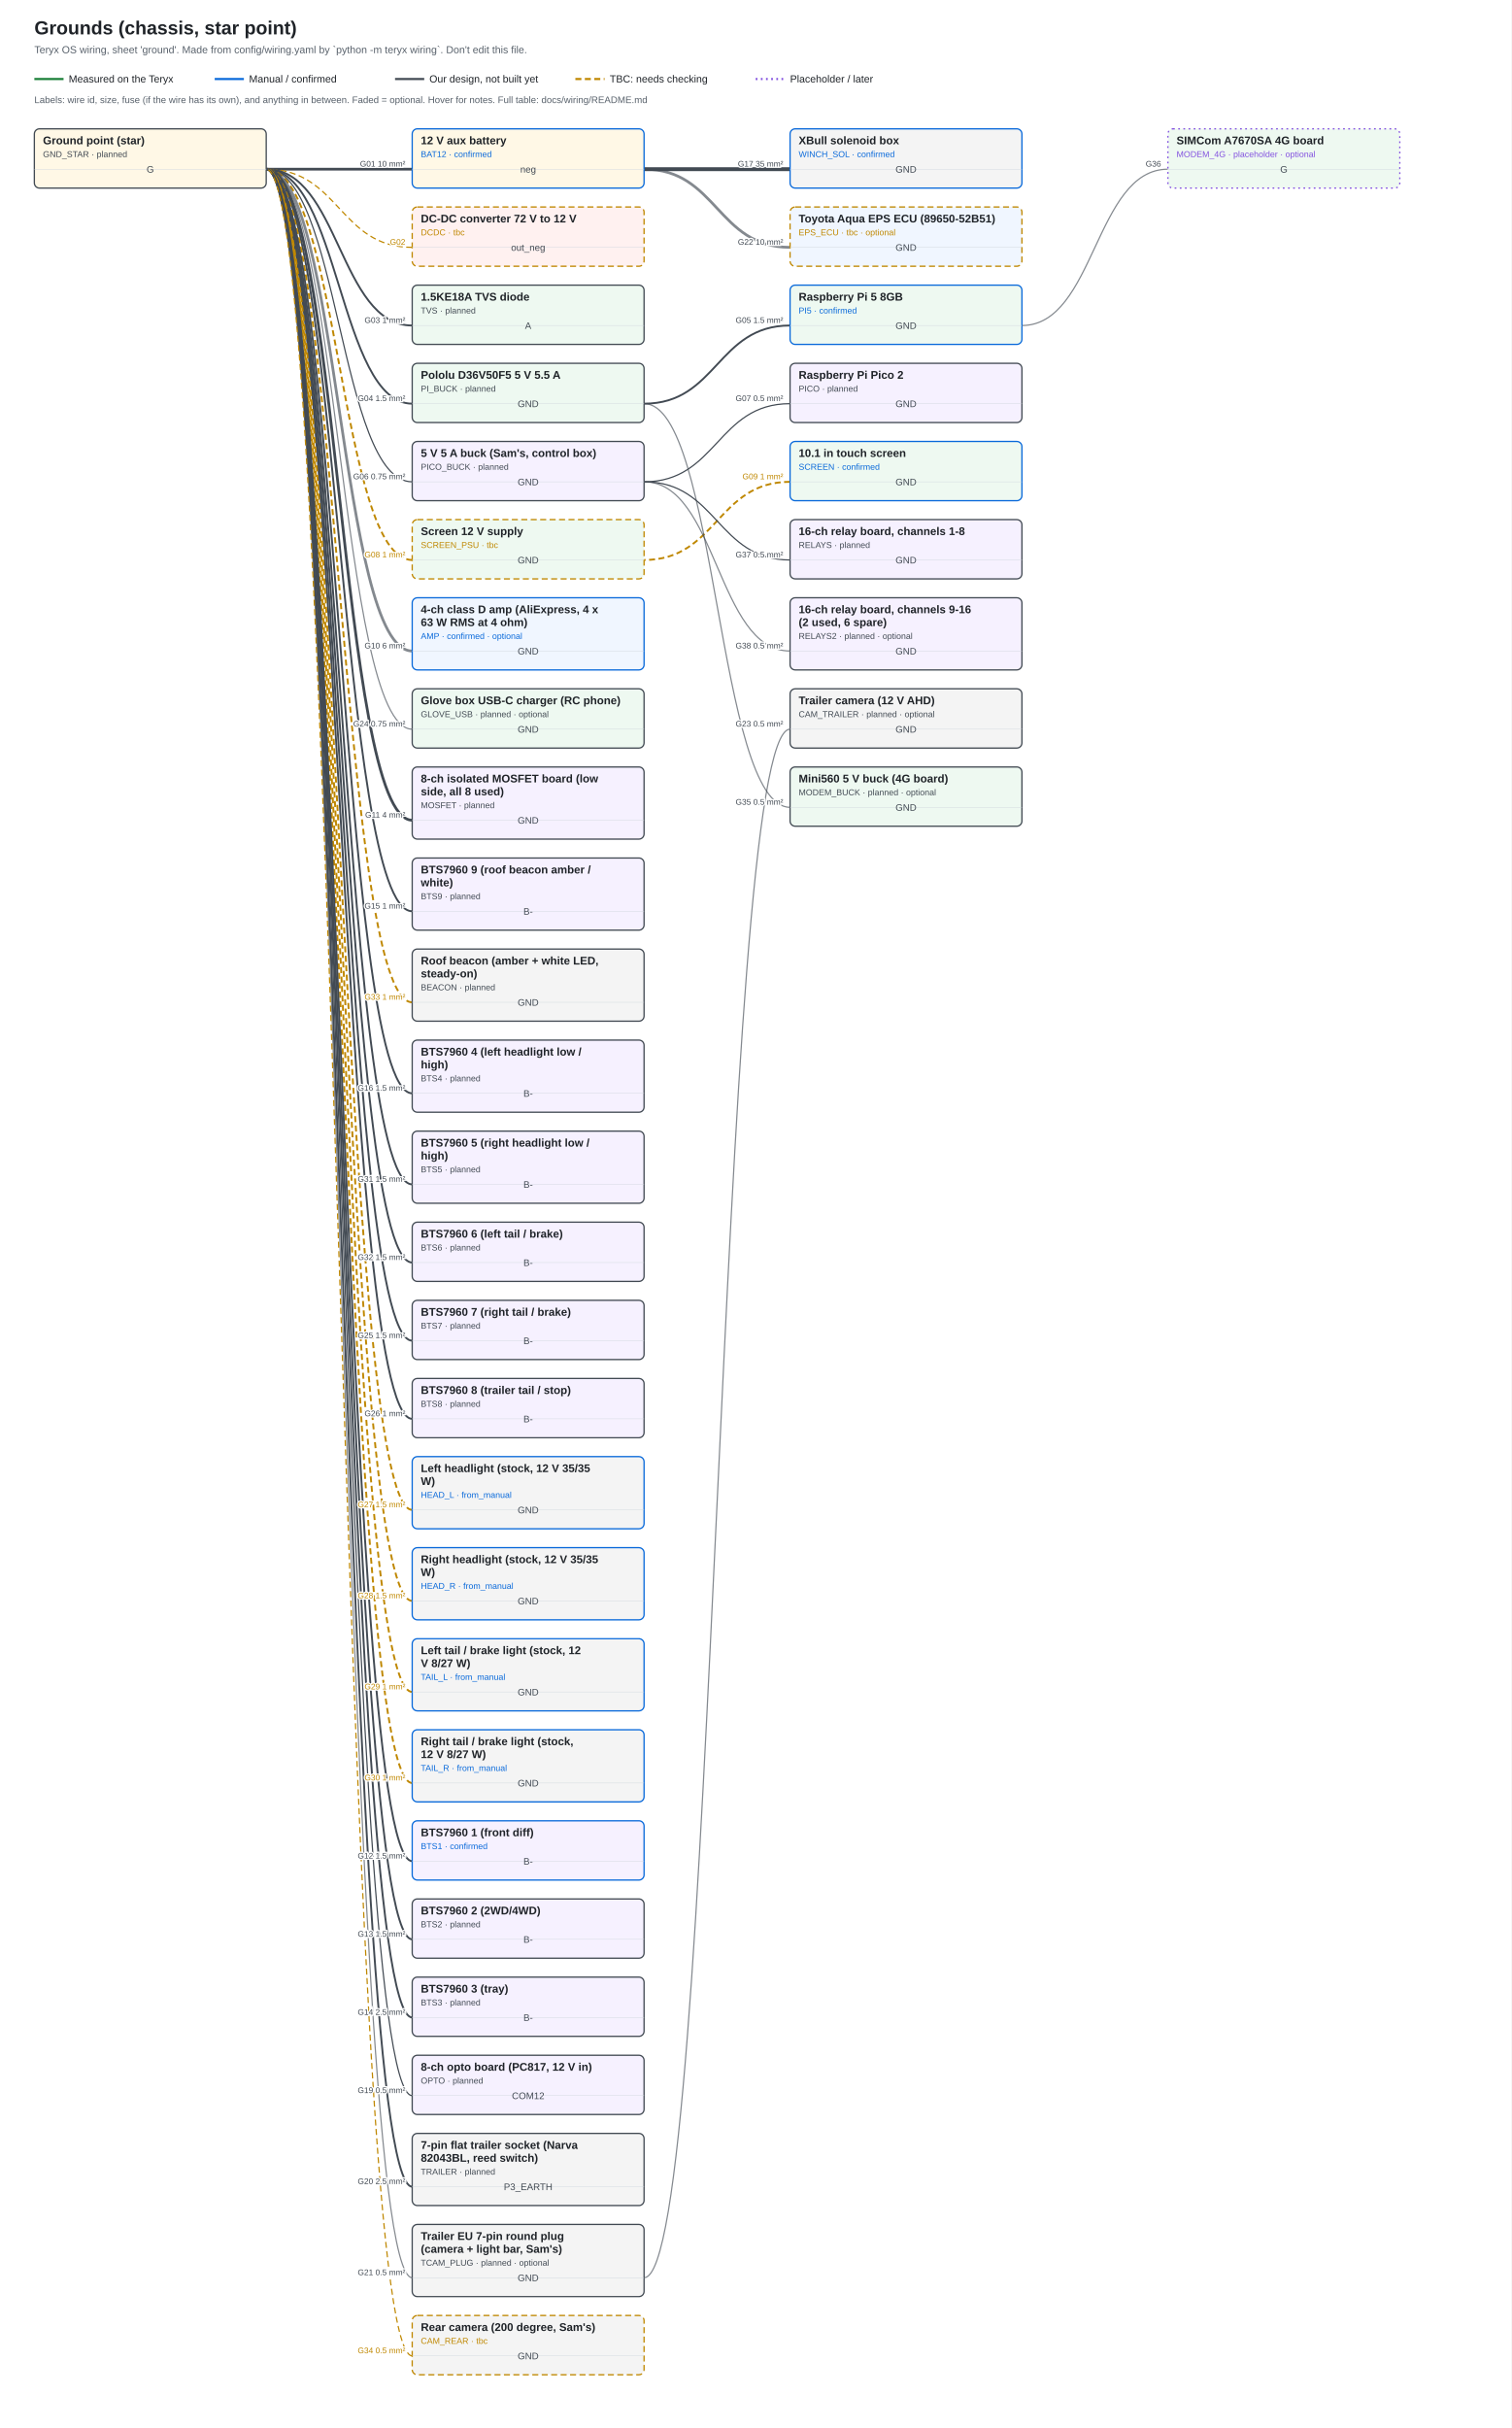
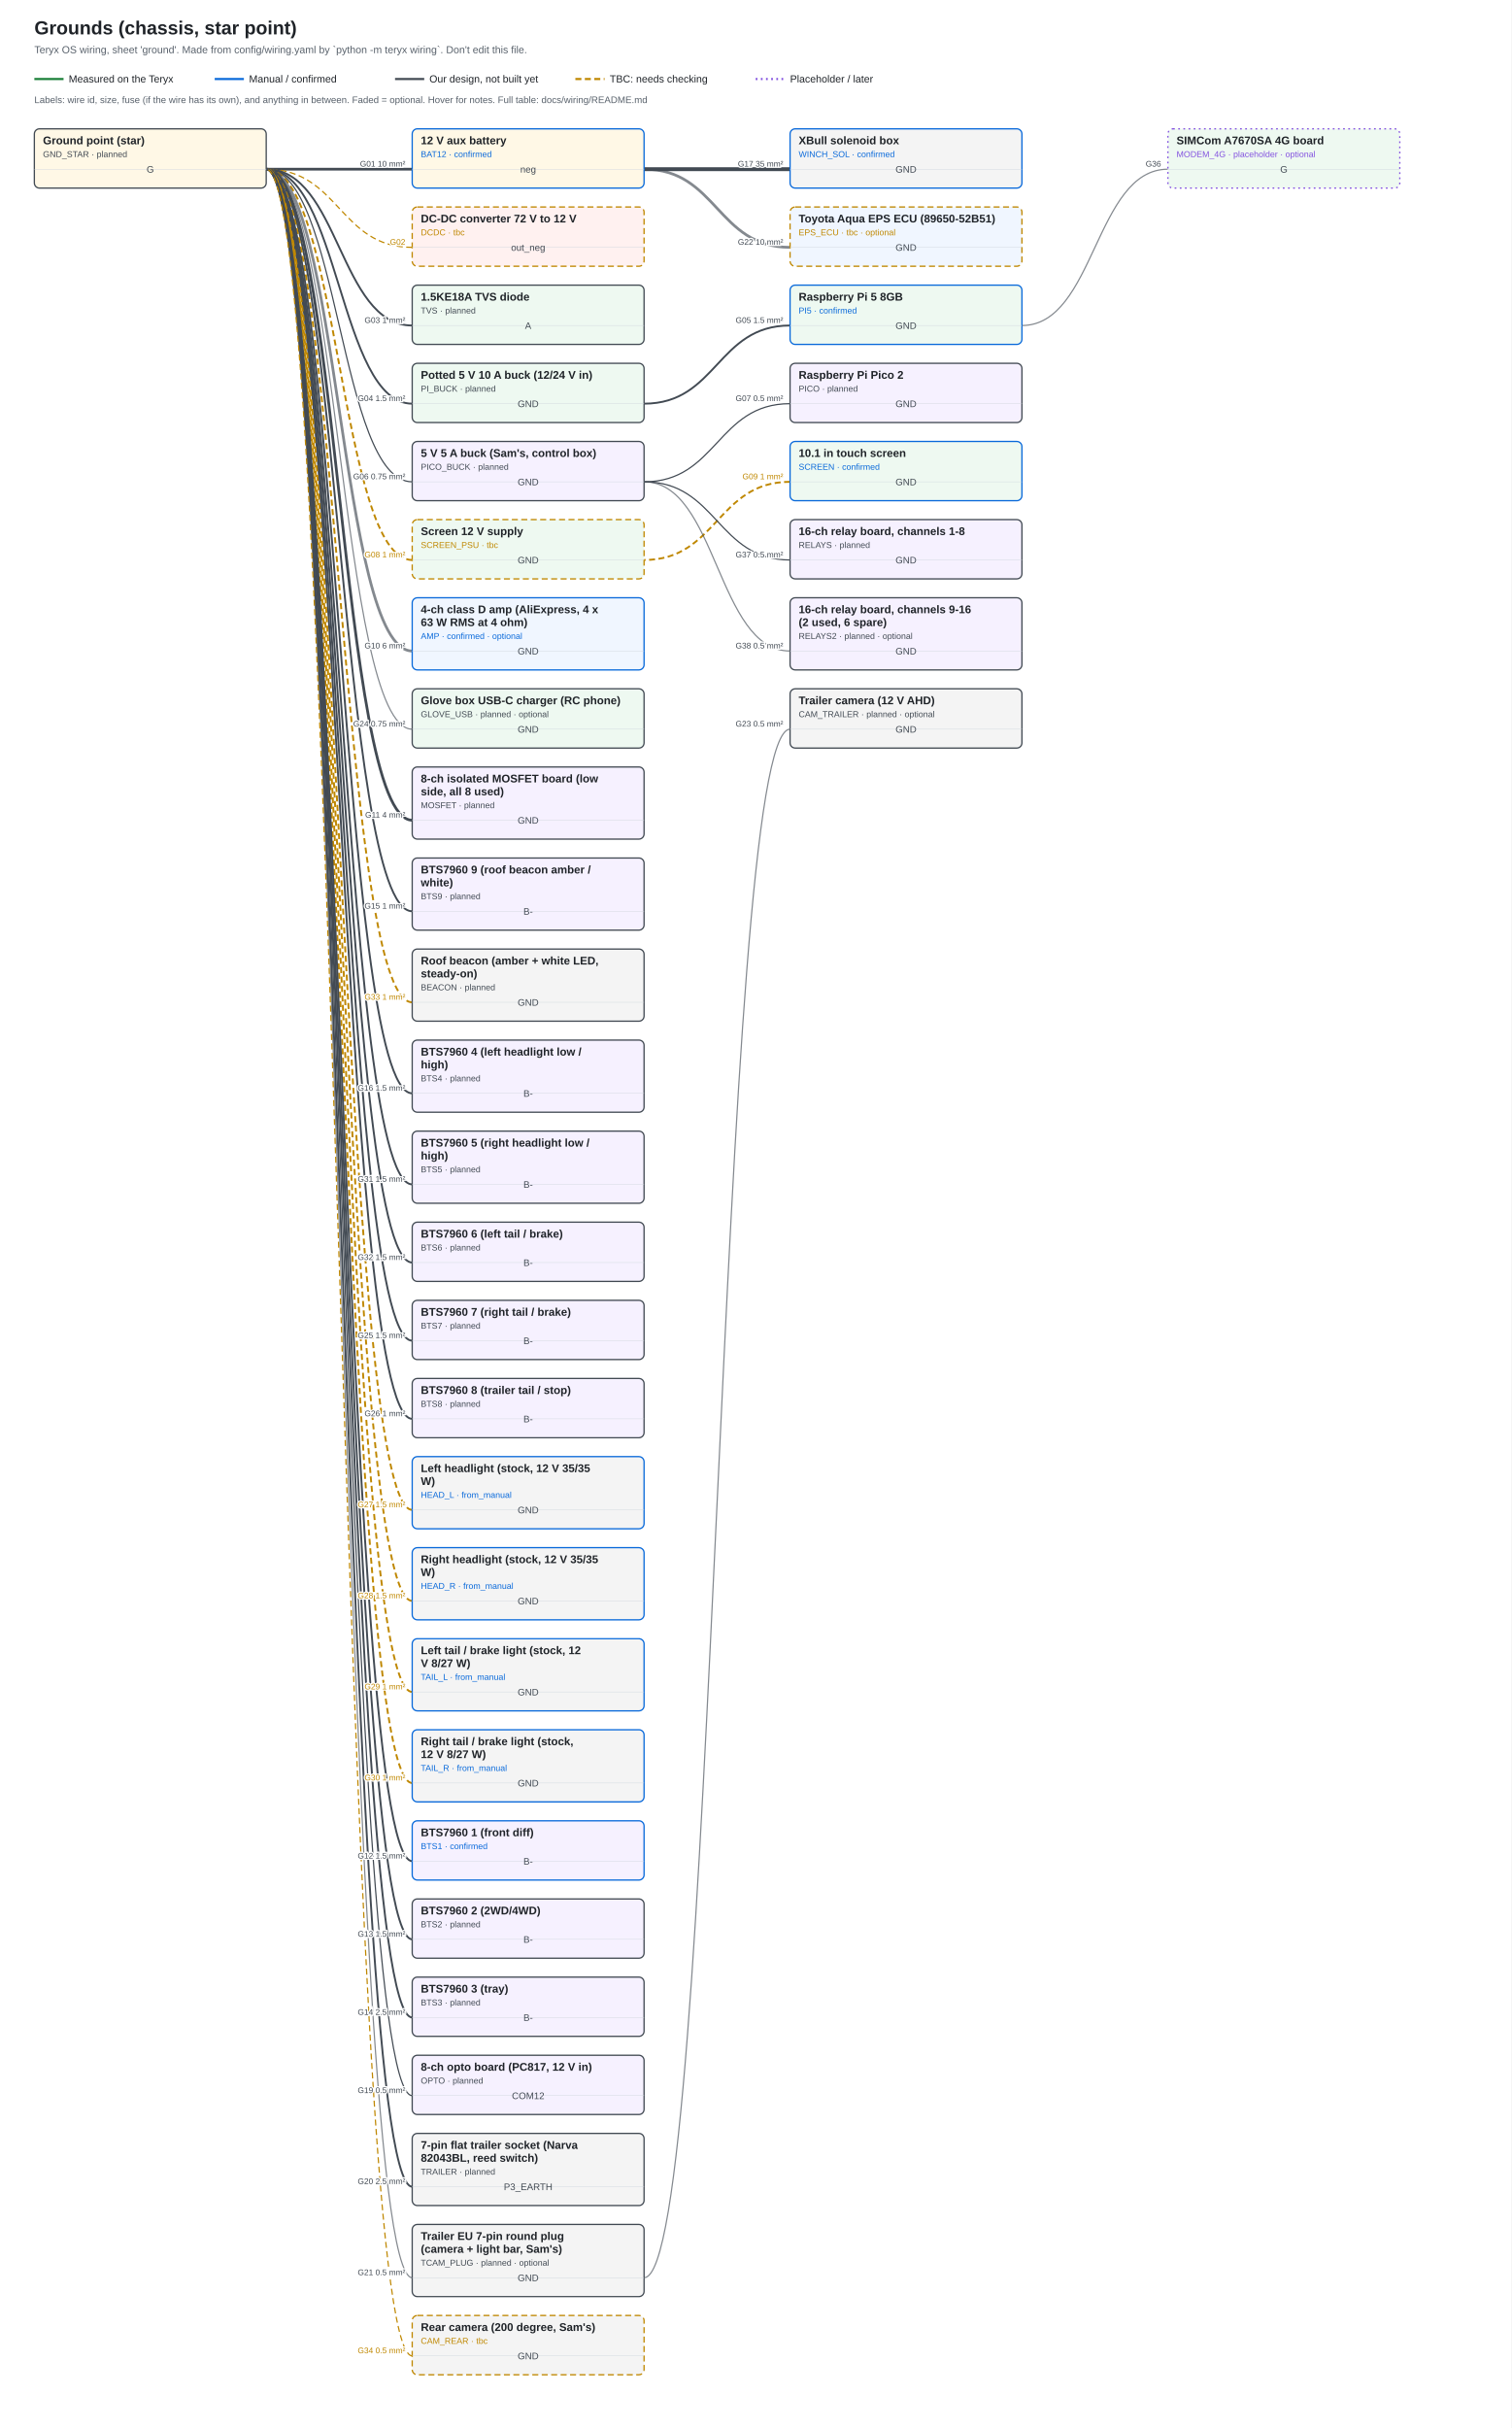
<svg xmlns="http://www.w3.org/2000/svg" viewBox="0 0 1760 2827" width="1760" height="2827" font-family="Arial, Helvetica, sans-serif" data-sheet="ground">
  <rect width="1760" height="2827" fill="#ffffff" />
  <text x="40" y="40" font-size="22" text-anchor="start" font-weight="bold" fill="#1f2328">Grounds (chassis, star point)</text>
  <text x="40" y="62" font-size="12" text-anchor="start" font-weight="normal" fill="#57606a">Teryx OS wiring, sheet 'ground'. Made from config/wiring.yaml by `python -m teryx wiring`. Don't edit this file.</text>
  <line x1="40" y1="92" x2="74" y2="92" stroke="#1a7f37" stroke-width="2.5" />
  <text x="80" y="96" font-size="12" text-anchor="start" font-weight="normal" fill="#1f2328">Measured on the Teryx</text>
  <line x1="250" y1="92" x2="284" y2="92" stroke="#0969da" stroke-width="2.5" />
  <text x="290" y="96" font-size="12" text-anchor="start" font-weight="normal" fill="#1f2328">Manual / confirmed</text>
  <line x1="460" y1="92" x2="494" y2="92" stroke="#424a53" stroke-width="2.5" />
  <text x="500" y="96" font-size="12" text-anchor="start" font-weight="normal" fill="#1f2328">Our design, not built yet</text>
  <line x1="670" y1="92" x2="704" y2="92" stroke="#bf8700" stroke-width="2.5" stroke-dasharray="7 4" />
  <text x="710" y="96" font-size="12" text-anchor="start" font-weight="normal" fill="#1f2328">TBC: needs checking</text>
  <line x1="880" y1="92" x2="914" y2="92" stroke="#8250df" stroke-width="2.5" stroke-dasharray="2 4" />
  <text x="920" y="96" font-size="12" text-anchor="start" font-weight="normal" fill="#1f2328">Placeholder / later</text>
  <text x="40" y="120" font-size="11" text-anchor="start" font-weight="normal" fill="#57606a">Labels: wire id, size, fuse (if the wire has its own), and anything in between. Faded = optional. Hover for notes. Full table: docs/wiring/README.md</text>
  <g data-wire="G01" data-from="BAT12.neg" data-to="GND_STAR.G" data-status="planned">
    <path d="M480,197 C395,197 395,197 310,197" fill="none" stroke="#424a53" stroke-width="3.2" />
  </g>
  <g data-wire="G02" data-from="DCDC.out_neg" data-to="GND_STAR.G" data-status="tbc">
    <path d="M480,288 C395,288 395,197 310,197" fill="none" stroke="#bf8700" stroke-width="1.4" stroke-dasharray="7 4" />
  </g>
  <g data-wire="G03" data-from="TVS.A" data-to="GND_STAR.G" data-status="planned">
    <path d="M480,379 C395,379 395,197 310,197" fill="none" stroke="#424a53" stroke-width="2.2" />
  </g>
  <g data-wire="G04" data-from="PI_BUCK.GND" data-to="GND_STAR.G" data-status="planned">
    <path d="M480,470 C395,470 395,197 310,197" fill="none" stroke="#424a53" stroke-width="2.2" />
  </g>
  <g data-wire="G05" data-from="PI5.GND" data-to="PI_BUCK.GND" data-status="planned">
    <path d="M920,379 C835,379 835,470 750,470" fill="none" stroke="#424a53" stroke-width="2.2" />
  </g>
  <g data-wire="G06" data-from="PICO_BUCK.GND" data-to="GND_STAR.G" data-status="planned">
    <path d="M480,561 C395,561 395,197 310,197" fill="none" stroke="#424a53" stroke-width="1.4" />
  </g>
  <g data-wire="G07" data-from="PICO.GND" data-to="PICO_BUCK.GND" data-status="planned">
    <path d="M920,470 C835,470 835,561 750,561" fill="none" stroke="#424a53" stroke-width="1.4" />
  </g>
  <g data-wire="G08" data-from="SCREEN_PSU.GND" data-to="GND_STAR.G" data-status="tbc">
    <path d="M480,652 C395,652 395,197 310,197" fill="none" stroke="#bf8700" stroke-width="2.2" stroke-dasharray="7 4" />
  </g>
  <g data-wire="G09" data-from="SCREEN.GND" data-to="SCREEN_PSU.GND" data-status="tbc">
    <path d="M920,561 C835,561 835,652 750,652" fill="none" stroke="#bf8700" stroke-width="2.2" stroke-dasharray="7 4" />
  </g>
  <g data-wire="G10" data-from="AMP.GND" data-to="GND_STAR.G" data-status="planned">
    <path d="M480,758 C395,758 395,197 310,197" fill="none" stroke="#424a53" stroke-width="3.2" stroke-opacity="0.65" />
  </g>
  <g data-wire="G24" data-from="GLOVE_USB.GND" data-to="GND_STAR.G" data-status="planned">
    <path d="M480,849 C395,849 395,197 310,197" fill="none" stroke="#424a53" stroke-width="1.4" stroke-opacity="0.65" />
  </g>
  <g data-wire="G11" data-from="MOSFET.GND" data-to="GND_STAR.G" data-status="planned">
    <path d="M480,955 C395,955 395,197 310,197" fill="none" stroke="#424a53" stroke-width="3.2" />
  </g>
  <g data-wire="G15" data-from="BTS9.B-" data-to="GND_STAR.G" data-status="planned">
    <path d="M480,1061 C395,1061 395,197 310,197" fill="none" stroke="#424a53" stroke-width="2.2" />
  </g>
  <g data-wire="G33" data-from="BEACON.GND" data-to="GND_STAR.G" data-status="tbc">
    <path d="M480,1167 C395,1167 395,197 310,197" fill="none" stroke="#bf8700" stroke-width="2.2" stroke-dasharray="7 4" />
  </g>
  <g data-wire="G16" data-from="BTS4.B-" data-to="GND_STAR.G" data-status="planned">
    <path d="M480,1273 C395,1273 395,197 310,197" fill="none" stroke="#424a53" stroke-width="2.2" />
  </g>
  <g data-wire="G31" data-from="BTS5.B-" data-to="GND_STAR.G" data-status="planned">
    <path d="M480,1379 C395,1379 395,197 310,197" fill="none" stroke="#424a53" stroke-width="2.2" />
  </g>
  <g data-wire="G32" data-from="BTS6.B-" data-to="GND_STAR.G" data-status="planned">
    <path d="M480,1470 C395,1470 395,197 310,197" fill="none" stroke="#424a53" stroke-width="2.2" />
  </g>
  <g data-wire="G25" data-from="BTS7.B-" data-to="GND_STAR.G" data-status="planned">
    <path d="M480,1561 C395,1561 395,197 310,197" fill="none" stroke="#424a53" stroke-width="2.2" />
  </g>
  <g data-wire="G26" data-from="BTS8.B-" data-to="GND_STAR.G" data-status="planned">
    <path d="M480,1652 C395,1652 395,197 310,197" fill="none" stroke="#424a53" stroke-width="2.2" />
  </g>
  <g data-wire="G27" data-from="HEAD_L.GND" data-to="GND_STAR.G" data-status="tbc">
    <path d="M480,1758 C395,1758 395,197 310,197" fill="none" stroke="#bf8700" stroke-width="2.2" stroke-dasharray="7 4" />
  </g>
  <g data-wire="G28" data-from="HEAD_R.GND" data-to="GND_STAR.G" data-status="tbc">
    <path d="M480,1864 C395,1864 395,197 310,197" fill="none" stroke="#bf8700" stroke-width="2.2" stroke-dasharray="7 4" />
  </g>
  <g data-wire="G29" data-from="TAIL_L.GND" data-to="GND_STAR.G" data-status="tbc">
    <path d="M480,1970 C395,1970 395,197 310,197" fill="none" stroke="#bf8700" stroke-width="2.2" stroke-dasharray="7 4" />
  </g>
  <g data-wire="G30" data-from="TAIL_R.GND" data-to="GND_STAR.G" data-status="tbc">
    <path d="M480,2076 C395,2076 395,197 310,197" fill="none" stroke="#bf8700" stroke-width="2.2" stroke-dasharray="7 4" />
  </g>
  <g data-wire="G12" data-from="BTS1.B-" data-to="GND_STAR.G" data-status="planned">
    <path d="M480,2167 C395,2167 395,197 310,197" fill="none" stroke="#424a53" stroke-width="2.2" />
  </g>
  <g data-wire="G13" data-from="BTS2.B-" data-to="GND_STAR.G" data-status="planned">
    <path d="M480,2258 C395,2258 395,197 310,197" fill="none" stroke="#424a53" stroke-width="2.2" />
  </g>
  <g data-wire="G14" data-from="BTS3.B-" data-to="GND_STAR.G" data-status="planned">
    <path d="M480,2349 C395,2349 395,197 310,197" fill="none" stroke="#424a53" stroke-width="2.2" />
  </g>
  <g data-wire="G17" data-from="WINCH_SOL.GND" data-to="BAT12.neg" data-status="planned">
    <path d="M920,197 C835,197 835,197 750,197" fill="none" stroke="#424a53" stroke-width="4.5" />
  </g>
  <g data-wire="G37" data-from="RELAYS.GND" data-to="PICO_BUCK.GND" data-status="planned">
    <path d="M920,652 C835,652 835,561 750,561" fill="none" stroke="#424a53" stroke-width="1.4" />
  </g>
  <g data-wire="G38" data-from="RELAYS2.GND" data-to="PICO_BUCK.GND" data-status="planned">
    <path d="M920,758 C835,758 835,561 750,561" fill="none" stroke="#424a53" stroke-width="1.4" stroke-opacity="0.65" />
  </g>
  <g data-wire="G19" data-from="OPTO.COM12" data-to="GND_STAR.G" data-status="planned">
    <path d="M480,2440 C395,2440 395,197 310,197" fill="none" stroke="#424a53" stroke-width="1.4" />
  </g>
  <g data-wire="G20" data-from="TRAILER.P3_EARTH" data-to="GND_STAR.G" data-status="planned">
    <path d="M480,2546 C395,2546 395,197 310,197" fill="none" stroke="#424a53" stroke-width="2.2" />
  </g>
  <g data-wire="G21" data-from="TCAM_PLUG.GND" data-to="GND_STAR.G" data-status="planned">
    <path d="M480,2652 C395,2652 395,197 310,197" fill="none" stroke="#424a53" stroke-width="1.4" stroke-opacity="0.65" />
  </g>
  <g data-wire="G22" data-from="EPS_ECU.GND" data-to="BAT12.neg" data-status="planned">
    <path d="M920,288 C835,288 835,197 750,197" fill="none" stroke="#424a53" stroke-width="3.2" stroke-opacity="0.65" />
  </g>
  <g data-wire="G23" data-from="CAM_TRAILER.GND" data-to="TCAM_PLUG.GND" data-status="planned">
    <path d="M920,849 C835,849 835,2652 750,2652" fill="none" stroke="#424a53" stroke-width="1.4" stroke-opacity="0.65" />
  </g>
  <g data-wire="G34" data-from="CAM_REAR.GND" data-to="GND_STAR.G" data-status="tbc">
    <path d="M480,2743 C395,2743 395,197 310,197" fill="none" stroke="#bf8700" stroke-width="1.4" stroke-dasharray="7 4" />
  </g>
-   <g data-wire="G35" data-from="MODEM_BUCK.GND" data-to="PI_BUCK.GND" data-status="planned">
-     <path d="M920,940 C835,940 835,470 750,470" fill="none" stroke="#424a53" stroke-width="1.4" stroke-opacity="0.65" />
-   </g>
  <g data-wire="G36" data-from="MODEM_4G.G" data-to="PI5.GND" data-status="planned">
    <path d="M1360,197 C1275,197 1275,379 1190,379" fill="none" stroke="#424a53" stroke-width="1.4" stroke-opacity="0.65" />
  </g>
  <g data-device="GND_STAR" data-status="planned">
    <rect x="40" y="150" width="270" height="69" rx="6" fill="#fff8e6" stroke="#424a53" stroke-width="1.5" />
    <text x="50" y="168" font-size="13" text-anchor="start" font-weight="bold" fill="#1f2328">Ground point (star)</text>
    <text x="50" y="183" font-size="10" text-anchor="start" font-weight="normal" fill="#424a53">GND_STAR · planned</text>
    <line x1="40" y1="197" x2="310" y2="197" stroke="#d0d7de" stroke-width="0.5" />
    <text x="175" y="201" font-size="11" text-anchor="middle" font-weight="normal" fill="#424a53">G</text>
  </g>
  <g data-device="BAT12" data-status="confirmed">
    <rect x="480" y="150" width="270" height="69" rx="6" fill="#fff8e6" stroke="#0969da" stroke-width="1.5" />
    <text x="490" y="168" font-size="13" text-anchor="start" font-weight="bold" fill="#1f2328">12 V aux battery</text>
    <text x="490" y="183" font-size="10" text-anchor="start" font-weight="normal" fill="#0969da">BAT12 · confirmed</text>
    <line x1="480" y1="197" x2="750" y2="197" stroke="#d0d7de" stroke-width="0.5" />
    <text x="615" y="201" font-size="11" text-anchor="middle" font-weight="normal" fill="#424a53">neg</text>
  </g>
  <g data-device="DCDC" data-status="tbc">
    <rect x="480" y="241" width="270" height="69" rx="6" fill="#fff1f0" stroke="#bf8700" stroke-width="1.5" stroke-dasharray="7 4" />
    <text x="490" y="259" font-size="13" text-anchor="start" font-weight="bold" fill="#1f2328">DC-DC converter 72 V to 12 V</text>
    <text x="490" y="274" font-size="10" text-anchor="start" font-weight="normal" fill="#bf8700">DCDC · tbc</text>
    <line x1="480" y1="288" x2="750" y2="288" stroke="#d0d7de" stroke-width="0.5" />
    <text x="615" y="292" font-size="11" text-anchor="middle" font-weight="normal" fill="#424a53">out_neg</text>
  </g>
  <g data-device="TVS" data-status="planned">
    <rect x="480" y="332" width="270" height="69" rx="6" fill="#eef9f1" stroke="#424a53" stroke-width="1.5" />
    <text x="490" y="350" font-size="13" text-anchor="start" font-weight="bold" fill="#1f2328">1.5KE18A TVS diode</text>
    <text x="490" y="365" font-size="10" text-anchor="start" font-weight="normal" fill="#424a53">TVS · planned</text>
    <line x1="480" y1="379" x2="750" y2="379" stroke="#d0d7de" stroke-width="0.5" />
    <text x="615" y="383" font-size="11" text-anchor="middle" font-weight="normal" fill="#424a53">A</text>
  </g>
  <g data-device="PI_BUCK" data-status="planned">
    <rect x="480" y="423" width="270" height="69" rx="6" fill="#eef9f1" stroke="#424a53" stroke-width="1.5" />
-     <text x="490" y="441" font-size="13" text-anchor="start" font-weight="bold" fill="#1f2328">Pololu D36V50F5 5 V 5.5 A</text>
+     <text x="490" y="441" font-size="13" text-anchor="start" font-weight="bold" fill="#1f2328">Potted 5 V 10 A buck (12/24 V in)</text>
    <text x="490" y="456" font-size="10" text-anchor="start" font-weight="normal" fill="#424a53">PI_BUCK · planned</text>
    <line x1="480" y1="470" x2="750" y2="470" stroke="#d0d7de" stroke-width="0.5" />
    <text x="615" y="474" font-size="11" text-anchor="middle" font-weight="normal" fill="#424a53">GND</text>
  </g>
  <g data-device="PICO_BUCK" data-status="planned">
    <rect x="480" y="514" width="270" height="69" rx="6" fill="#f6f1ff" stroke="#424a53" stroke-width="1.5" />
    <text x="490" y="532" font-size="13" text-anchor="start" font-weight="bold" fill="#1f2328">5 V 5 A buck (Sam's, control box)</text>
    <text x="490" y="547" font-size="10" text-anchor="start" font-weight="normal" fill="#424a53">PICO_BUCK · planned</text>
    <line x1="480" y1="561" x2="750" y2="561" stroke="#d0d7de" stroke-width="0.5" />
    <text x="615" y="565" font-size="11" text-anchor="middle" font-weight="normal" fill="#424a53">GND</text>
  </g>
  <g data-device="SCREEN_PSU" data-status="tbc">
    <rect x="480" y="605" width="270" height="69" rx="6" fill="#eef9f1" stroke="#bf8700" stroke-width="1.5" stroke-dasharray="7 4" />
    <text x="490" y="623" font-size="13" text-anchor="start" font-weight="bold" fill="#1f2328">Screen 12 V supply</text>
    <text x="490" y="638" font-size="10" text-anchor="start" font-weight="normal" fill="#bf8700">SCREEN_PSU · tbc</text>
    <line x1="480" y1="652" x2="750" y2="652" stroke="#d0d7de" stroke-width="0.5" />
    <text x="615" y="656" font-size="11" text-anchor="middle" font-weight="normal" fill="#424a53">GND</text>
  </g>
  <g data-device="AMP" data-status="confirmed">
    <rect x="480" y="696" width="270" height="84" rx="6" fill="#f0f6ff" stroke="#0969da" stroke-width="1.5" />
    <text x="490" y="714" font-size="13" text-anchor="start" font-weight="bold" fill="#1f2328">4-ch class D amp (AliExpress, 4 x</text>
    <text x="490" y="729" font-size="13" text-anchor="start" font-weight="bold" fill="#1f2328">63 W RMS at 4 ohm)</text>
    <text x="490" y="744" font-size="10" text-anchor="start" font-weight="normal" fill="#0969da">AMP · confirmed · optional</text>
    <line x1="480" y1="758" x2="750" y2="758" stroke="#d0d7de" stroke-width="0.5" />
    <text x="615" y="762" font-size="11" text-anchor="middle" font-weight="normal" fill="#424a53">GND</text>
  </g>
  <g data-device="GLOVE_USB" data-status="planned">
    <rect x="480" y="802" width="270" height="69" rx="6" fill="#eef9f1" stroke="#424a53" stroke-width="1.5" />
    <text x="490" y="820" font-size="13" text-anchor="start" font-weight="bold" fill="#1f2328">Glove box USB-C charger (RC phone)</text>
    <text x="490" y="835" font-size="10" text-anchor="start" font-weight="normal" fill="#424a53">GLOVE_USB · planned · optional</text>
    <line x1="480" y1="849" x2="750" y2="849" stroke="#d0d7de" stroke-width="0.5" />
    <text x="615" y="853" font-size="11" text-anchor="middle" font-weight="normal" fill="#424a53">GND</text>
  </g>
  <g data-device="MOSFET" data-status="planned">
    <rect x="480" y="893" width="270" height="84" rx="6" fill="#f6f1ff" stroke="#424a53" stroke-width="1.5" />
    <text x="490" y="911" font-size="13" text-anchor="start" font-weight="bold" fill="#1f2328">8-ch isolated MOSFET board (low</text>
    <text x="490" y="926" font-size="13" text-anchor="start" font-weight="bold" fill="#1f2328">side, all 8 used)</text>
    <text x="490" y="941" font-size="10" text-anchor="start" font-weight="normal" fill="#424a53">MOSFET · planned</text>
    <line x1="480" y1="955" x2="750" y2="955" stroke="#d0d7de" stroke-width="0.5" />
    <text x="615" y="959" font-size="11" text-anchor="middle" font-weight="normal" fill="#424a53">GND</text>
  </g>
  <g data-device="BTS9" data-status="planned">
    <rect x="480" y="999" width="270" height="84" rx="6" fill="#f6f1ff" stroke="#424a53" stroke-width="1.5" />
    <text x="490" y="1017" font-size="13" text-anchor="start" font-weight="bold" fill="#1f2328">BTS7960 9 (roof beacon amber /</text>
    <text x="490" y="1032" font-size="13" text-anchor="start" font-weight="bold" fill="#1f2328">white)</text>
    <text x="490" y="1047" font-size="10" text-anchor="start" font-weight="normal" fill="#424a53">BTS9 · planned</text>
    <line x1="480" y1="1061" x2="750" y2="1061" stroke="#d0d7de" stroke-width="0.5" />
    <text x="615" y="1065" font-size="11" text-anchor="middle" font-weight="normal" fill="#424a53">B-</text>
  </g>
  <g data-device="BEACON" data-status="planned">
    <rect x="480" y="1105" width="270" height="84" rx="6" fill="#f4f4f4" stroke="#424a53" stroke-width="1.5" />
    <text x="490" y="1123" font-size="13" text-anchor="start" font-weight="bold" fill="#1f2328">Roof beacon (amber + white LED,</text>
    <text x="490" y="1138" font-size="13" text-anchor="start" font-weight="bold" fill="#1f2328">steady-on)</text>
    <text x="490" y="1153" font-size="10" text-anchor="start" font-weight="normal" fill="#424a53">BEACON · planned</text>
    <line x1="480" y1="1167" x2="750" y2="1167" stroke="#d0d7de" stroke-width="0.5" />
    <text x="615" y="1171" font-size="11" text-anchor="middle" font-weight="normal" fill="#424a53">GND</text>
  </g>
  <g data-device="BTS4" data-status="planned">
    <rect x="480" y="1211" width="270" height="84" rx="6" fill="#f6f1ff" stroke="#424a53" stroke-width="1.5" />
    <text x="490" y="1229" font-size="13" text-anchor="start" font-weight="bold" fill="#1f2328">BTS7960 4 (left headlight low /</text>
    <text x="490" y="1244" font-size="13" text-anchor="start" font-weight="bold" fill="#1f2328">high)</text>
    <text x="490" y="1259" font-size="10" text-anchor="start" font-weight="normal" fill="#424a53">BTS4 · planned</text>
    <line x1="480" y1="1273" x2="750" y2="1273" stroke="#d0d7de" stroke-width="0.5" />
    <text x="615" y="1277" font-size="11" text-anchor="middle" font-weight="normal" fill="#424a53">B-</text>
  </g>
  <g data-device="BTS5" data-status="planned">
    <rect x="480" y="1317" width="270" height="84" rx="6" fill="#f6f1ff" stroke="#424a53" stroke-width="1.5" />
    <text x="490" y="1335" font-size="13" text-anchor="start" font-weight="bold" fill="#1f2328">BTS7960 5 (right headlight low /</text>
    <text x="490" y="1350" font-size="13" text-anchor="start" font-weight="bold" fill="#1f2328">high)</text>
    <text x="490" y="1365" font-size="10" text-anchor="start" font-weight="normal" fill="#424a53">BTS5 · planned</text>
    <line x1="480" y1="1379" x2="750" y2="1379" stroke="#d0d7de" stroke-width="0.5" />
    <text x="615" y="1383" font-size="11" text-anchor="middle" font-weight="normal" fill="#424a53">B-</text>
  </g>
  <g data-device="BTS6" data-status="planned">
    <rect x="480" y="1423" width="270" height="69" rx="6" fill="#f6f1ff" stroke="#424a53" stroke-width="1.5" />
    <text x="490" y="1441" font-size="13" text-anchor="start" font-weight="bold" fill="#1f2328">BTS7960 6 (left tail / brake)</text>
    <text x="490" y="1456" font-size="10" text-anchor="start" font-weight="normal" fill="#424a53">BTS6 · planned</text>
    <line x1="480" y1="1470" x2="750" y2="1470" stroke="#d0d7de" stroke-width="0.5" />
    <text x="615" y="1474" font-size="11" text-anchor="middle" font-weight="normal" fill="#424a53">B-</text>
  </g>
  <g data-device="BTS7" data-status="planned">
    <rect x="480" y="1514" width="270" height="69" rx="6" fill="#f6f1ff" stroke="#424a53" stroke-width="1.5" />
    <text x="490" y="1532" font-size="13" text-anchor="start" font-weight="bold" fill="#1f2328">BTS7960 7 (right tail / brake)</text>
    <text x="490" y="1547" font-size="10" text-anchor="start" font-weight="normal" fill="#424a53">BTS7 · planned</text>
    <line x1="480" y1="1561" x2="750" y2="1561" stroke="#d0d7de" stroke-width="0.5" />
    <text x="615" y="1565" font-size="11" text-anchor="middle" font-weight="normal" fill="#424a53">B-</text>
  </g>
  <g data-device="BTS8" data-status="planned">
    <rect x="480" y="1605" width="270" height="69" rx="6" fill="#f6f1ff" stroke="#424a53" stroke-width="1.5" />
    <text x="490" y="1623" font-size="13" text-anchor="start" font-weight="bold" fill="#1f2328">BTS7960 8 (trailer tail / stop)</text>
    <text x="490" y="1638" font-size="10" text-anchor="start" font-weight="normal" fill="#424a53">BTS8 · planned</text>
    <line x1="480" y1="1652" x2="750" y2="1652" stroke="#d0d7de" stroke-width="0.5" />
    <text x="615" y="1656" font-size="11" text-anchor="middle" font-weight="normal" fill="#424a53">B-</text>
  </g>
  <g data-device="HEAD_L" data-status="from_manual">
    <rect x="480" y="1696" width="270" height="84" rx="6" fill="#f4f4f4" stroke="#0969da" stroke-width="1.5" />
    <text x="490" y="1714" font-size="13" text-anchor="start" font-weight="bold" fill="#1f2328">Left headlight (stock, 12 V 35/35</text>
    <text x="490" y="1729" font-size="13" text-anchor="start" font-weight="bold" fill="#1f2328">W)</text>
    <text x="490" y="1744" font-size="10" text-anchor="start" font-weight="normal" fill="#0969da">HEAD_L · from_manual</text>
    <line x1="480" y1="1758" x2="750" y2="1758" stroke="#d0d7de" stroke-width="0.5" />
    <text x="615" y="1762" font-size="11" text-anchor="middle" font-weight="normal" fill="#424a53">GND</text>
  </g>
  <g data-device="HEAD_R" data-status="from_manual">
    <rect x="480" y="1802" width="270" height="84" rx="6" fill="#f4f4f4" stroke="#0969da" stroke-width="1.5" />
    <text x="490" y="1820" font-size="13" text-anchor="start" font-weight="bold" fill="#1f2328">Right headlight (stock, 12 V 35/35</text>
    <text x="490" y="1835" font-size="13" text-anchor="start" font-weight="bold" fill="#1f2328">W)</text>
    <text x="490" y="1850" font-size="10" text-anchor="start" font-weight="normal" fill="#0969da">HEAD_R · from_manual</text>
    <line x1="480" y1="1864" x2="750" y2="1864" stroke="#d0d7de" stroke-width="0.5" />
    <text x="615" y="1868" font-size="11" text-anchor="middle" font-weight="normal" fill="#424a53">GND</text>
  </g>
  <g data-device="TAIL_L" data-status="from_manual">
    <rect x="480" y="1908" width="270" height="84" rx="6" fill="#f4f4f4" stroke="#0969da" stroke-width="1.5" />
    <text x="490" y="1926" font-size="13" text-anchor="start" font-weight="bold" fill="#1f2328">Left tail / brake light (stock, 12</text>
    <text x="490" y="1941" font-size="13" text-anchor="start" font-weight="bold" fill="#1f2328">V 8/27 W)</text>
    <text x="490" y="1956" font-size="10" text-anchor="start" font-weight="normal" fill="#0969da">TAIL_L · from_manual</text>
    <line x1="480" y1="1970" x2="750" y2="1970" stroke="#d0d7de" stroke-width="0.5" />
    <text x="615" y="1974" font-size="11" text-anchor="middle" font-weight="normal" fill="#424a53">GND</text>
  </g>
  <g data-device="TAIL_R" data-status="from_manual">
    <rect x="480" y="2014" width="270" height="84" rx="6" fill="#f4f4f4" stroke="#0969da" stroke-width="1.5" />
    <text x="490" y="2032" font-size="13" text-anchor="start" font-weight="bold" fill="#1f2328">Right tail / brake light (stock,</text>
    <text x="490" y="2047" font-size="13" text-anchor="start" font-weight="bold" fill="#1f2328">12 V 8/27 W)</text>
    <text x="490" y="2062" font-size="10" text-anchor="start" font-weight="normal" fill="#0969da">TAIL_R · from_manual</text>
    <line x1="480" y1="2076" x2="750" y2="2076" stroke="#d0d7de" stroke-width="0.5" />
    <text x="615" y="2080" font-size="11" text-anchor="middle" font-weight="normal" fill="#424a53">GND</text>
  </g>
  <g data-device="BTS1" data-status="confirmed">
    <rect x="480" y="2120" width="270" height="69" rx="6" fill="#f6f1ff" stroke="#0969da" stroke-width="1.5" />
    <text x="490" y="2138" font-size="13" text-anchor="start" font-weight="bold" fill="#1f2328">BTS7960 1 (front diff)</text>
    <text x="490" y="2153" font-size="10" text-anchor="start" font-weight="normal" fill="#0969da">BTS1 · confirmed</text>
    <line x1="480" y1="2167" x2="750" y2="2167" stroke="#d0d7de" stroke-width="0.5" />
    <text x="615" y="2171" font-size="11" text-anchor="middle" font-weight="normal" fill="#424a53">B-</text>
  </g>
  <g data-device="BTS2" data-status="planned">
    <rect x="480" y="2211" width="270" height="69" rx="6" fill="#f6f1ff" stroke="#424a53" stroke-width="1.5" />
    <text x="490" y="2229" font-size="13" text-anchor="start" font-weight="bold" fill="#1f2328">BTS7960 2 (2WD/4WD)</text>
    <text x="490" y="2244" font-size="10" text-anchor="start" font-weight="normal" fill="#424a53">BTS2 · planned</text>
    <line x1="480" y1="2258" x2="750" y2="2258" stroke="#d0d7de" stroke-width="0.5" />
    <text x="615" y="2262" font-size="11" text-anchor="middle" font-weight="normal" fill="#424a53">B-</text>
  </g>
  <g data-device="BTS3" data-status="planned">
    <rect x="480" y="2302" width="270" height="69" rx="6" fill="#f6f1ff" stroke="#424a53" stroke-width="1.5" />
    <text x="490" y="2320" font-size="13" text-anchor="start" font-weight="bold" fill="#1f2328">BTS7960 3 (tray)</text>
    <text x="490" y="2335" font-size="10" text-anchor="start" font-weight="normal" fill="#424a53">BTS3 · planned</text>
    <line x1="480" y1="2349" x2="750" y2="2349" stroke="#d0d7de" stroke-width="0.5" />
    <text x="615" y="2353" font-size="11" text-anchor="middle" font-weight="normal" fill="#424a53">B-</text>
  </g>
  <g data-device="OPTO" data-status="planned">
    <rect x="480" y="2393" width="270" height="69" rx="6" fill="#f6f1ff" stroke="#424a53" stroke-width="1.5" />
    <text x="490" y="2411" font-size="13" text-anchor="start" font-weight="bold" fill="#1f2328">8-ch opto board (PC817, 12 V in)</text>
    <text x="490" y="2426" font-size="10" text-anchor="start" font-weight="normal" fill="#424a53">OPTO · planned</text>
    <line x1="480" y1="2440" x2="750" y2="2440" stroke="#d0d7de" stroke-width="0.5" />
    <text x="615" y="2444" font-size="11" text-anchor="middle" font-weight="normal" fill="#424a53">COM12</text>
  </g>
  <g data-device="TRAILER" data-status="planned">
    <rect x="480" y="2484" width="270" height="84" rx="6" fill="#f4f4f4" stroke="#424a53" stroke-width="1.5" />
    <text x="490" y="2502" font-size="13" text-anchor="start" font-weight="bold" fill="#1f2328">7-pin flat trailer socket (Narva</text>
    <text x="490" y="2517" font-size="13" text-anchor="start" font-weight="bold" fill="#1f2328">82043BL, reed switch)</text>
    <text x="490" y="2532" font-size="10" text-anchor="start" font-weight="normal" fill="#424a53">TRAILER · planned</text>
    <line x1="480" y1="2546" x2="750" y2="2546" stroke="#d0d7de" stroke-width="0.5" />
    <text x="615" y="2550" font-size="11" text-anchor="middle" font-weight="normal" fill="#424a53">P3_EARTH</text>
  </g>
  <g data-device="TCAM_PLUG" data-status="planned">
    <rect x="480" y="2590" width="270" height="84" rx="6" fill="#f4f4f4" stroke="#424a53" stroke-width="1.5" />
    <text x="490" y="2608" font-size="13" text-anchor="start" font-weight="bold" fill="#1f2328">Trailer EU 7-pin round plug</text>
    <text x="490" y="2623" font-size="13" text-anchor="start" font-weight="bold" fill="#1f2328">(camera + light bar, Sam's)</text>
    <text x="490" y="2638" font-size="10" text-anchor="start" font-weight="normal" fill="#424a53">TCAM_PLUG · planned · optional</text>
    <line x1="480" y1="2652" x2="750" y2="2652" stroke="#d0d7de" stroke-width="0.5" />
    <text x="615" y="2656" font-size="11" text-anchor="middle" font-weight="normal" fill="#424a53">GND</text>
  </g>
  <g data-device="CAM_REAR" data-status="tbc">
    <rect x="480" y="2696" width="270" height="69" rx="6" fill="#f4f4f4" stroke="#bf8700" stroke-width="1.5" stroke-dasharray="7 4" />
    <text x="490" y="2714" font-size="13" text-anchor="start" font-weight="bold" fill="#1f2328">Rear camera (200 degree, Sam's)</text>
    <text x="490" y="2729" font-size="10" text-anchor="start" font-weight="normal" fill="#bf8700">CAM_REAR · tbc</text>
    <line x1="480" y1="2743" x2="750" y2="2743" stroke="#d0d7de" stroke-width="0.5" />
    <text x="615" y="2747" font-size="11" text-anchor="middle" font-weight="normal" fill="#424a53">GND</text>
  </g>
  <g data-device="WINCH_SOL" data-status="confirmed">
    <rect x="920" y="150" width="270" height="69" rx="6" fill="#f4f4f4" stroke="#0969da" stroke-width="1.5" />
    <text x="930" y="168" font-size="13" text-anchor="start" font-weight="bold" fill="#1f2328">XBull solenoid box</text>
    <text x="930" y="183" font-size="10" text-anchor="start" font-weight="normal" fill="#0969da">WINCH_SOL · confirmed</text>
    <line x1="920" y1="197" x2="1190" y2="197" stroke="#d0d7de" stroke-width="0.5" />
    <text x="1055" y="201" font-size="11" text-anchor="middle" font-weight="normal" fill="#424a53">GND</text>
  </g>
  <g data-device="EPS_ECU" data-status="tbc">
    <rect x="920" y="241" width="270" height="69" rx="6" fill="#f0f6ff" stroke="#bf8700" stroke-width="1.5" stroke-dasharray="7 4" />
    <text x="930" y="259" font-size="13" text-anchor="start" font-weight="bold" fill="#1f2328">Toyota Aqua EPS ECU (89650-52B51)</text>
    <text x="930" y="274" font-size="10" text-anchor="start" font-weight="normal" fill="#bf8700">EPS_ECU · tbc · optional</text>
    <line x1="920" y1="288" x2="1190" y2="288" stroke="#d0d7de" stroke-width="0.5" />
    <text x="1055" y="292" font-size="11" text-anchor="middle" font-weight="normal" fill="#424a53">GND</text>
  </g>
  <g data-device="PI5" data-status="confirmed">
    <rect x="920" y="332" width="270" height="69" rx="6" fill="#eef9f1" stroke="#0969da" stroke-width="1.5" />
    <text x="930" y="350" font-size="13" text-anchor="start" font-weight="bold" fill="#1f2328">Raspberry Pi 5 8GB</text>
    <text x="930" y="365" font-size="10" text-anchor="start" font-weight="normal" fill="#0969da">PI5 · confirmed</text>
    <line x1="920" y1="379" x2="1190" y2="379" stroke="#d0d7de" stroke-width="0.5" />
    <text x="1055" y="383" font-size="11" text-anchor="middle" font-weight="normal" fill="#424a53">GND</text>
  </g>
  <g data-device="PICO" data-status="planned">
    <rect x="920" y="423" width="270" height="69" rx="6" fill="#f6f1ff" stroke="#424a53" stroke-width="1.5" />
    <text x="930" y="441" font-size="13" text-anchor="start" font-weight="bold" fill="#1f2328">Raspberry Pi Pico 2</text>
    <text x="930" y="456" font-size="10" text-anchor="start" font-weight="normal" fill="#424a53">PICO · planned</text>
    <line x1="920" y1="470" x2="1190" y2="470" stroke="#d0d7de" stroke-width="0.5" />
    <text x="1055" y="474" font-size="11" text-anchor="middle" font-weight="normal" fill="#424a53">GND</text>
  </g>
  <g data-device="SCREEN" data-status="confirmed">
    <rect x="920" y="514" width="270" height="69" rx="6" fill="#eef9f1" stroke="#0969da" stroke-width="1.5" />
    <text x="930" y="532" font-size="13" text-anchor="start" font-weight="bold" fill="#1f2328">10.1 in touch screen</text>
    <text x="930" y="547" font-size="10" text-anchor="start" font-weight="normal" fill="#0969da">SCREEN · confirmed</text>
    <line x1="920" y1="561" x2="1190" y2="561" stroke="#d0d7de" stroke-width="0.5" />
    <text x="1055" y="565" font-size="11" text-anchor="middle" font-weight="normal" fill="#424a53">GND</text>
  </g>
  <g data-device="RELAYS" data-status="planned">
    <rect x="920" y="605" width="270" height="69" rx="6" fill="#f6f1ff" stroke="#424a53" stroke-width="1.5" />
    <text x="930" y="623" font-size="13" text-anchor="start" font-weight="bold" fill="#1f2328">16-ch relay board, channels 1-8</text>
    <text x="930" y="638" font-size="10" text-anchor="start" font-weight="normal" fill="#424a53">RELAYS · planned</text>
    <line x1="920" y1="652" x2="1190" y2="652" stroke="#d0d7de" stroke-width="0.5" />
    <text x="1055" y="656" font-size="11" text-anchor="middle" font-weight="normal" fill="#424a53">GND</text>
  </g>
  <g data-device="RELAYS2" data-status="planned">
    <rect x="920" y="696" width="270" height="84" rx="6" fill="#f6f1ff" stroke="#424a53" stroke-width="1.5" />
    <text x="930" y="714" font-size="13" text-anchor="start" font-weight="bold" fill="#1f2328">16-ch relay board, channels 9-16</text>
    <text x="930" y="729" font-size="13" text-anchor="start" font-weight="bold" fill="#1f2328">(2 used, 6 spare)</text>
    <text x="930" y="744" font-size="10" text-anchor="start" font-weight="normal" fill="#424a53">RELAYS2 · planned · optional</text>
    <line x1="920" y1="758" x2="1190" y2="758" stroke="#d0d7de" stroke-width="0.5" />
    <text x="1055" y="762" font-size="11" text-anchor="middle" font-weight="normal" fill="#424a53">GND</text>
  </g>
  <g data-device="CAM_TRAILER" data-status="planned">
    <rect x="920" y="802" width="270" height="69" rx="6" fill="#f4f4f4" stroke="#424a53" stroke-width="1.5" />
    <text x="930" y="820" font-size="13" text-anchor="start" font-weight="bold" fill="#1f2328">Trailer camera (12 V AHD)</text>
    <text x="930" y="835" font-size="10" text-anchor="start" font-weight="normal" fill="#424a53">CAM_TRAILER · planned · optional</text>
    <line x1="920" y1="849" x2="1190" y2="849" stroke="#d0d7de" stroke-width="0.5" />
    <text x="1055" y="853" font-size="11" text-anchor="middle" font-weight="normal" fill="#424a53">GND</text>
-   </g>
-   <g data-device="MODEM_BUCK" data-status="planned">
-     <rect x="920" y="893" width="270" height="69" rx="6" fill="#eef9f1" stroke="#424a53" stroke-width="1.5" />
-     <text x="930" y="911" font-size="13" text-anchor="start" font-weight="bold" fill="#1f2328">Mini560 5 V buck (4G board)</text>
-     <text x="930" y="926" font-size="10" text-anchor="start" font-weight="normal" fill="#424a53">MODEM_BUCK · planned · optional</text>
-     <line x1="920" y1="940" x2="1190" y2="940" stroke="#d0d7de" stroke-width="0.5" />
-     <text x="1055" y="944" font-size="11" text-anchor="middle" font-weight="normal" fill="#424a53">GND</text>
  </g>
  <g data-device="MODEM_4G" data-status="placeholder">
    <rect x="1360" y="150" width="270" height="69" rx="6" fill="#eef9f1" stroke="#8250df" stroke-width="1.5" stroke-dasharray="2 4" />
    <text x="1370" y="168" font-size="13" text-anchor="start" font-weight="bold" fill="#1f2328">SIMCom A7670SA 4G board</text>
    <text x="1370" y="183" font-size="10" text-anchor="start" font-weight="normal" fill="#8250df">MODEM_4G · placeholder · optional</text>
    <line x1="1360" y1="197" x2="1630" y2="197" stroke="#d0d7de" stroke-width="0.5" />
    <text x="1495" y="201" font-size="11" text-anchor="middle" font-weight="normal" fill="#424a53">G</text>
  </g>
  <text x="472" y="194" font-size="9.5" text-anchor="end" font-weight="normal" fill="#424a53" stroke="#ffffff" stroke-width="3" paint-order="stroke">G01  10 mm²</text>
  <text x="472" y="285" font-size="9.5" text-anchor="end" font-weight="normal" fill="#bf8700" stroke="#ffffff" stroke-width="3" paint-order="stroke">G02</text>
  <text x="472" y="376" font-size="9.5" text-anchor="end" font-weight="normal" fill="#424a53" stroke="#ffffff" stroke-width="3" paint-order="stroke">G03  1 mm²</text>
  <text x="472" y="467" font-size="9.5" text-anchor="end" font-weight="normal" fill="#424a53" stroke="#ffffff" stroke-width="3" paint-order="stroke">G04  1.5 mm²</text>
  <text x="912" y="376" font-size="9.5" text-anchor="end" font-weight="normal" fill="#424a53" stroke="#ffffff" stroke-width="3" paint-order="stroke">G05  1.5 mm²</text>
  <text x="472" y="558" font-size="9.5" text-anchor="end" font-weight="normal" fill="#424a53" stroke="#ffffff" stroke-width="3" paint-order="stroke">G06  0.75 mm²</text>
  <text x="912" y="467" font-size="9.5" text-anchor="end" font-weight="normal" fill="#424a53" stroke="#ffffff" stroke-width="3" paint-order="stroke">G07  0.5 mm²</text>
  <text x="472" y="649" font-size="9.5" text-anchor="end" font-weight="normal" fill="#bf8700" stroke="#ffffff" stroke-width="3" paint-order="stroke">G08  1 mm²</text>
  <text x="912" y="558" font-size="9.5" text-anchor="end" font-weight="normal" fill="#bf8700" stroke="#ffffff" stroke-width="3" paint-order="stroke">G09  1 mm²</text>
  <text x="472" y="755" font-size="9.5" text-anchor="end" font-weight="normal" fill="#424a53" stroke="#ffffff" stroke-width="3" paint-order="stroke">G10  6 mm²</text>
  <text x="472" y="846" font-size="9.5" text-anchor="end" font-weight="normal" fill="#424a53" stroke="#ffffff" stroke-width="3" paint-order="stroke">G24  0.75 mm²</text>
  <text x="472" y="952" font-size="9.5" text-anchor="end" font-weight="normal" fill="#424a53" stroke="#ffffff" stroke-width="3" paint-order="stroke">G11  4 mm²</text>
  <text x="472" y="1058" font-size="9.5" text-anchor="end" font-weight="normal" fill="#424a53" stroke="#ffffff" stroke-width="3" paint-order="stroke">G15  1 mm²</text>
  <text x="472" y="1164" font-size="9.5" text-anchor="end" font-weight="normal" fill="#bf8700" stroke="#ffffff" stroke-width="3" paint-order="stroke">G33  1 mm²</text>
  <text x="472" y="1270" font-size="9.5" text-anchor="end" font-weight="normal" fill="#424a53" stroke="#ffffff" stroke-width="3" paint-order="stroke">G16  1.5 mm²</text>
  <text x="472" y="1376" font-size="9.5" text-anchor="end" font-weight="normal" fill="#424a53" stroke="#ffffff" stroke-width="3" paint-order="stroke">G31  1.5 mm²</text>
  <text x="472" y="1467" font-size="9.5" text-anchor="end" font-weight="normal" fill="#424a53" stroke="#ffffff" stroke-width="3" paint-order="stroke">G32  1.5 mm²</text>
  <text x="472" y="1558" font-size="9.5" text-anchor="end" font-weight="normal" fill="#424a53" stroke="#ffffff" stroke-width="3" paint-order="stroke">G25  1.5 mm²</text>
  <text x="472" y="1649" font-size="9.5" text-anchor="end" font-weight="normal" fill="#424a53" stroke="#ffffff" stroke-width="3" paint-order="stroke">G26  1 mm²</text>
  <text x="472" y="1755" font-size="9.5" text-anchor="end" font-weight="normal" fill="#bf8700" stroke="#ffffff" stroke-width="3" paint-order="stroke">G27  1.5 mm²</text>
  <text x="472" y="1861" font-size="9.5" text-anchor="end" font-weight="normal" fill="#bf8700" stroke="#ffffff" stroke-width="3" paint-order="stroke">G28  1.5 mm²</text>
  <text x="472" y="1967" font-size="9.5" text-anchor="end" font-weight="normal" fill="#bf8700" stroke="#ffffff" stroke-width="3" paint-order="stroke">G29  1 mm²</text>
  <text x="472" y="2073" font-size="9.5" text-anchor="end" font-weight="normal" fill="#bf8700" stroke="#ffffff" stroke-width="3" paint-order="stroke">G30  1 mm²</text>
  <text x="472" y="2164" font-size="9.5" text-anchor="end" font-weight="normal" fill="#424a53" stroke="#ffffff" stroke-width="3" paint-order="stroke">G12  1.5 mm²</text>
  <text x="472" y="2255" font-size="9.5" text-anchor="end" font-weight="normal" fill="#424a53" stroke="#ffffff" stroke-width="3" paint-order="stroke">G13  1.5 mm²</text>
  <text x="472" y="2346" font-size="9.5" text-anchor="end" font-weight="normal" fill="#424a53" stroke="#ffffff" stroke-width="3" paint-order="stroke">G14  2.5 mm²</text>
  <text x="912" y="194" font-size="9.5" text-anchor="end" font-weight="normal" fill="#424a53" stroke="#ffffff" stroke-width="3" paint-order="stroke">G17  35 mm²</text>
  <text x="912" y="649" font-size="9.5" text-anchor="end" font-weight="normal" fill="#424a53" stroke="#ffffff" stroke-width="3" paint-order="stroke">G37  0.5 mm²</text>
  <text x="912" y="755" font-size="9.5" text-anchor="end" font-weight="normal" fill="#424a53" stroke="#ffffff" stroke-width="3" paint-order="stroke">G38  0.5 mm²</text>
  <text x="472" y="2437" font-size="9.5" text-anchor="end" font-weight="normal" fill="#424a53" stroke="#ffffff" stroke-width="3" paint-order="stroke">G19  0.5 mm²</text>
  <text x="472" y="2543" font-size="9.5" text-anchor="end" font-weight="normal" fill="#424a53" stroke="#ffffff" stroke-width="3" paint-order="stroke">G20  2.5 mm²</text>
  <text x="472" y="2649" font-size="9.5" text-anchor="end" font-weight="normal" fill="#424a53" stroke="#ffffff" stroke-width="3" paint-order="stroke">G21  0.5 mm²</text>
  <text x="912" y="285" font-size="9.5" text-anchor="end" font-weight="normal" fill="#424a53" stroke="#ffffff" stroke-width="3" paint-order="stroke">G22  10 mm²</text>
  <text x="912" y="846" font-size="9.5" text-anchor="end" font-weight="normal" fill="#424a53" stroke="#ffffff" stroke-width="3" paint-order="stroke">G23  0.5 mm²</text>
  <text x="472" y="2740" font-size="9.5" text-anchor="end" font-weight="normal" fill="#bf8700" stroke="#ffffff" stroke-width="3" paint-order="stroke">G34  0.5 mm²</text>
-   <text x="912" y="937" font-size="9.5" text-anchor="end" font-weight="normal" fill="#424a53" stroke="#ffffff" stroke-width="3" paint-order="stroke">G35  0.5 mm²</text>
  <text x="1352" y="194" font-size="9.5" text-anchor="end" font-weight="normal" fill="#424a53" stroke="#ffffff" stroke-width="3" paint-order="stroke">G36</text>
</svg>
